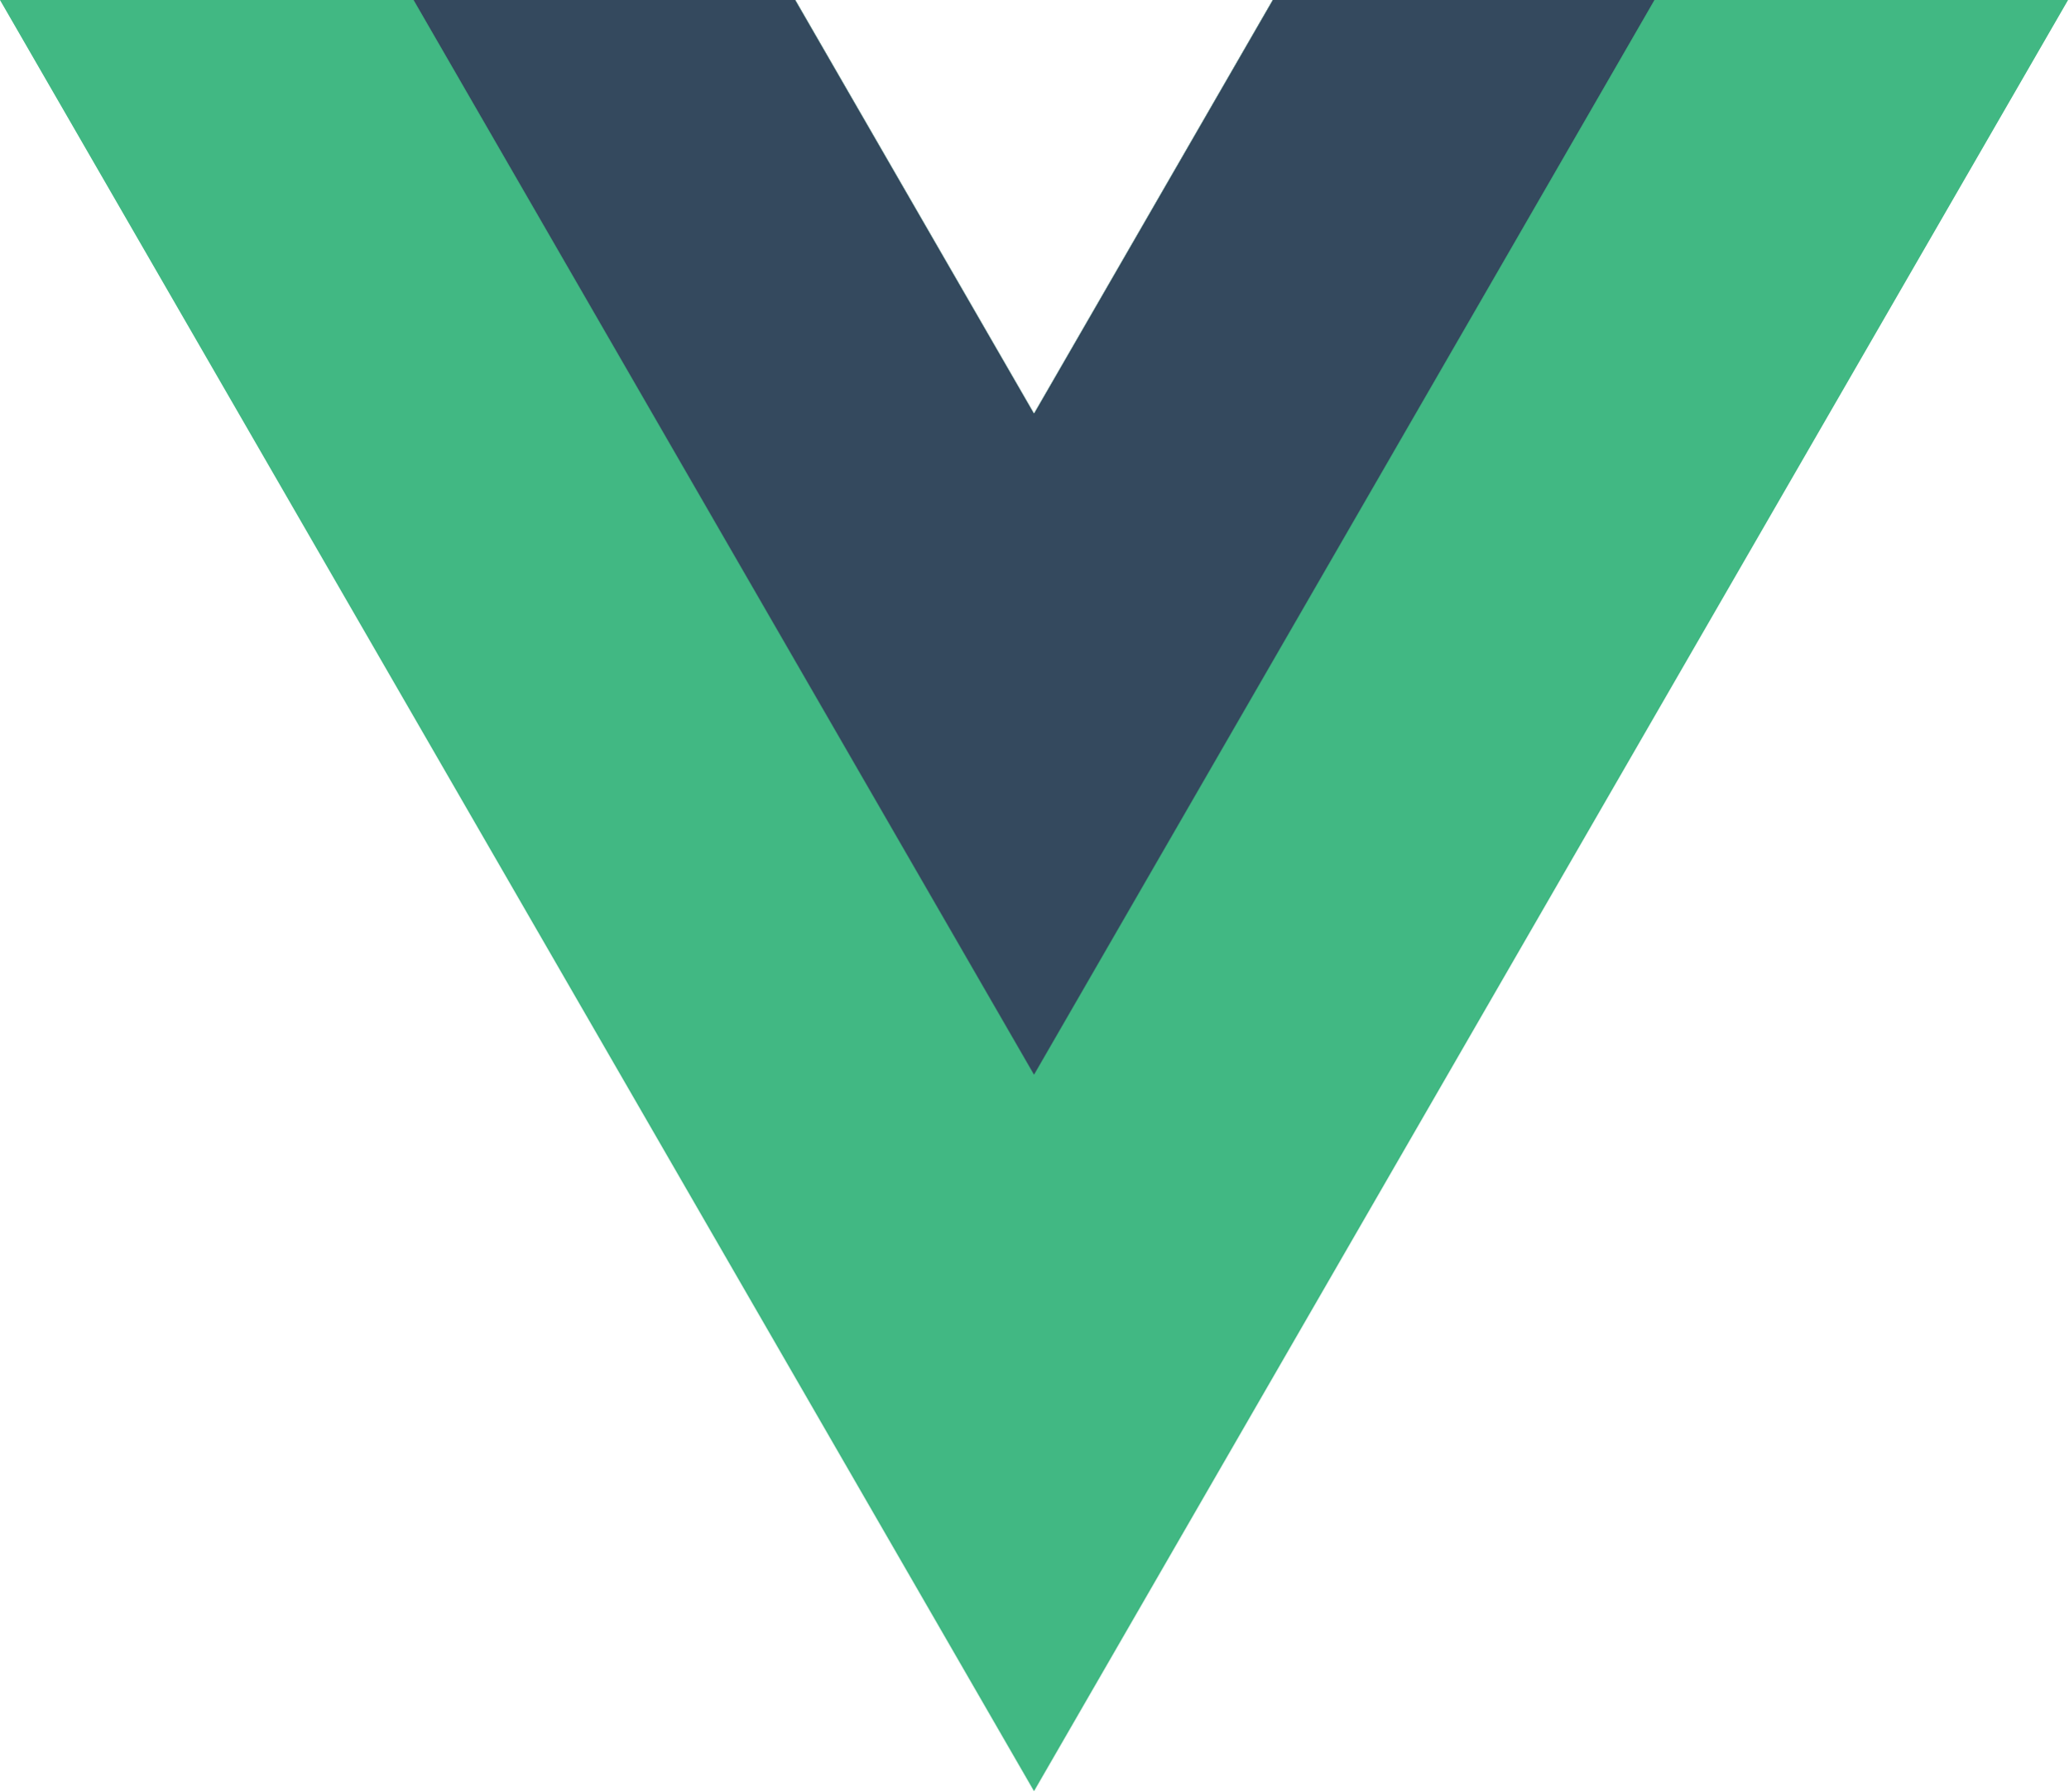
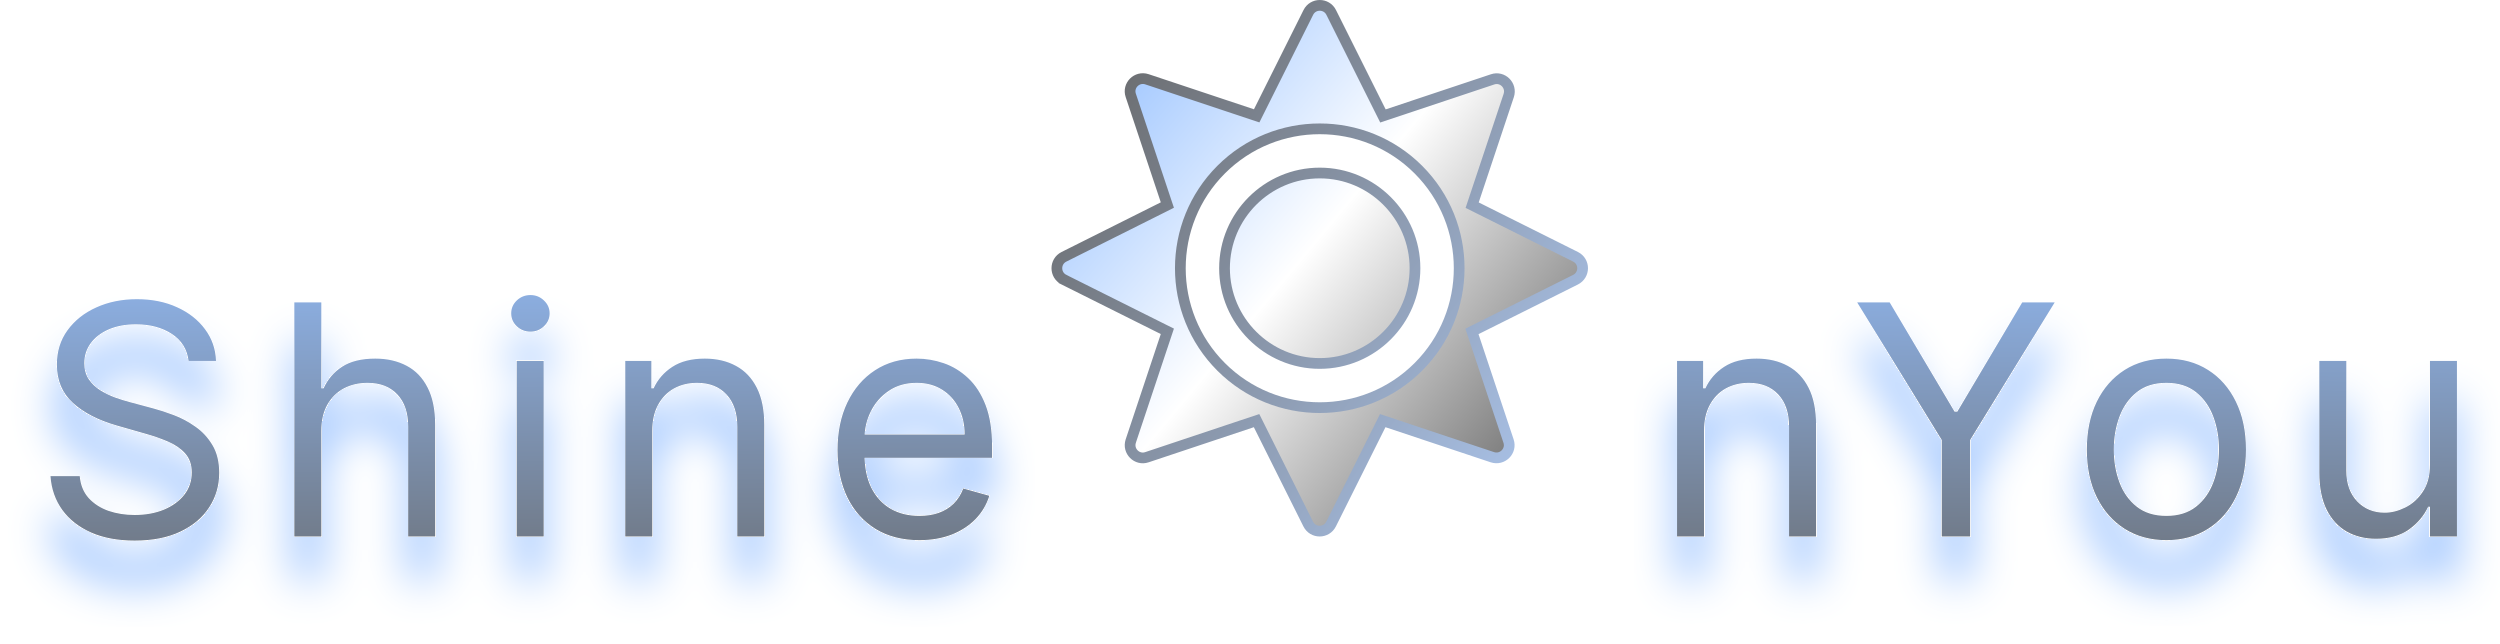
- <svg xmlns="http://www.w3.org/2000/svg" viewBox="0 0 261.76 226.69">
-   <path d="M161.096.001l-30.225 52.351L100.647.001H-.005l130.877 226.688L261.749.001z" fill="#41b883" />
-   <path d="M161.096.001l-30.225 52.351L100.647.001H52.346l78.526 136.01L209.398.001z" fill="#34495e" />
+ <svg xmlns="http://www.w3.org/2000/svg" width="233" height="60" viewBox="0 0 233 60" fill="none">
+   <g filter="url(#filter0_d_45_301)">
+     <path d="M17.574 33.636C17.446 32.557 16.928 31.719 16.018 31.122C15.109 30.526 13.994 30.227 12.673 30.227C11.707 30.227 10.862 30.384 10.138 30.696C9.42 31.009 8.859 31.438 8.455 31.985C8.057 32.532 7.858 33.153 7.858 33.849C7.858 34.432 7.996 34.932 8.273 35.352C8.558 35.764 8.92 36.108 9.36 36.385C9.8 36.655 10.262 36.879 10.745 37.056C11.228 37.227 11.672 37.365 12.077 37.472L14.293 38.068C14.861 38.217 15.493 38.423 16.189 38.686C16.892 38.949 17.563 39.307 18.202 39.762C18.849 40.209 19.381 40.785 19.8 41.488C20.22 42.191 20.429 43.054 20.429 44.077C20.429 45.256 20.12 46.321 19.502 47.273C18.891 48.224 17.996 48.981 16.817 49.542C15.646 50.103 14.222 50.383 12.546 50.383C10.983 50.383 9.63 50.131 8.487 49.627C7.35 49.123 6.455 48.42 5.802 47.518C5.156 46.616 4.79 45.568 4.705 44.375H7.432C7.503 45.199 7.78 45.881 8.263 46.42C8.753 46.953 9.371 47.351 10.117 47.614C10.869 47.869 11.679 47.997 12.546 47.997C13.554 47.997 14.46 47.834 15.262 47.507C16.065 47.173 16.7 46.712 17.169 46.122C17.638 45.526 17.872 44.83 17.872 44.034C17.872 43.31 17.67 42.72 17.265 42.266C16.86 41.811 16.327 41.442 15.667 41.158C15.006 40.874 14.293 40.625 13.526 40.412L10.841 39.645C9.136 39.155 7.787 38.455 6.793 37.546C5.798 36.637 5.301 35.447 5.301 33.977C5.301 32.756 5.631 31.69 6.292 30.781C6.96 29.865 7.854 29.155 8.977 28.651C10.106 28.139 11.367 27.884 12.758 27.884C14.165 27.884 15.415 28.136 16.509 28.64C17.602 29.137 18.469 29.819 19.108 30.685C19.754 31.552 20.095 32.535 20.131 33.636H17.574ZM29.946 40.156V50H27.432V28.182H29.946V36.193H30.159C30.543 35.348 31.118 34.677 31.885 34.18C32.659 33.675 33.689 33.423 34.975 33.423C36.09 33.423 37.066 33.647 37.904 34.094C38.742 34.535 39.392 35.213 39.854 36.129C40.323 37.038 40.557 38.196 40.557 39.602V50H38.043V39.773C38.043 38.473 37.705 37.468 37.031 36.758C36.363 36.041 35.436 35.682 34.25 35.682C33.426 35.682 32.688 35.856 32.034 36.204C31.388 36.552 30.877 37.06 30.5 37.727C30.131 38.395 29.946 39.205 29.946 40.156ZM48.157 50V33.636H50.671V50H48.157ZM49.435 30.909C48.945 30.909 48.522 30.742 48.167 30.408C47.819 30.075 47.645 29.673 47.645 29.204C47.645 28.736 47.819 28.334 48.167 28.001C48.522 27.667 48.945 27.5 49.435 27.5C49.925 27.5 50.344 27.667 50.692 28.001C51.047 28.334 51.225 28.736 51.225 29.204C51.225 29.673 51.047 30.075 50.692 30.408C50.344 30.742 49.925 30.909 49.435 30.909ZM60.79 40.156V50H58.276V33.636H60.705V36.193H60.918C61.301 35.362 61.884 34.695 62.665 34.19C63.446 33.679 64.455 33.423 65.691 33.423C66.799 33.423 67.768 33.651 68.599 34.105C69.43 34.553 70.076 35.234 70.538 36.151C70.999 37.06 71.23 38.21 71.23 39.602V50H68.716V39.773C68.716 38.487 68.382 37.486 67.715 36.769C67.047 36.044 66.131 35.682 64.966 35.682C64.163 35.682 63.446 35.856 62.814 36.204C62.189 36.552 61.696 37.06 61.333 37.727C60.971 38.395 60.79 39.205 60.79 40.156ZM85.685 50.341C84.109 50.341 82.749 49.993 81.605 49.297C80.469 48.594 79.592 47.614 78.974 46.356C78.363 45.092 78.058 43.622 78.058 41.946C78.058 40.27 78.363 38.793 78.974 37.514C79.592 36.229 80.451 35.227 81.552 34.51C82.66 33.785 83.952 33.423 85.43 33.423C86.282 33.423 87.124 33.565 87.954 33.849C88.785 34.133 89.542 34.595 90.224 35.234C90.906 35.867 91.449 36.705 91.854 37.749C92.258 38.793 92.461 40.078 92.461 41.605V42.67H79.847V40.497H89.904C89.904 39.574 89.719 38.75 89.35 38.026C88.988 37.301 88.469 36.729 87.795 36.31C87.127 35.891 86.339 35.682 85.43 35.682C84.428 35.682 83.562 35.93 82.83 36.428C82.106 36.918 81.548 37.557 81.158 38.345C80.767 39.133 80.572 39.979 80.572 40.881V42.33C80.572 43.565 80.785 44.613 81.211 45.472C81.644 46.325 82.244 46.974 83.011 47.422C83.778 47.862 84.67 48.082 85.685 48.082C86.346 48.082 86.942 47.99 87.475 47.805C88.015 47.614 88.48 47.33 88.871 46.953C89.261 46.57 89.563 46.094 89.776 45.526L92.205 46.207C91.95 47.031 91.52 47.756 90.916 48.381C90.312 48.999 89.567 49.481 88.679 49.83C87.791 50.17 86.793 50.341 85.685 50.341Z" fill="url(#paint0_linear_45_301)" />
+   </g>
+   <path d="M137.342 18.709L137.205 19.121L137.593 19.314L146.841 23.933C147.717 24.372 147.728 25.623 146.822 26.076C146.822 26.076 146.822 26.076 146.822 26.076L137.573 30.695L137.185 30.889L137.323 31.301L140.594 41.105L140.595 41.108C140.909 42.03 140.029 42.923 139.087 42.611C139.087 42.611 139.087 42.611 139.087 42.611L129.283 39.34L128.871 39.203L128.677 39.591L124.058 48.839C124.058 48.839 124.058 48.839 124.058 48.839C123.617 49.72 122.366 49.72 121.925 48.839C121.925 48.839 121.925 48.839 121.925 48.839L117.306 39.591L117.112 39.203L116.7 39.34L106.895 42.612L106.892 42.613C105.971 42.926 105.077 42.047 105.389 41.105C105.389 41.105 105.389 41.104 105.389 41.104L108.66 31.291L108.798 30.879L108.409 30.686L99.161 26.067C99.161 26.066 99.161 26.066 99.161 26.066C98.28 25.625 98.28 24.374 99.161 23.933L99.161 23.933L108.41 19.305L108.798 19.11L108.66 18.699L105.389 8.894L105.389 8.894L105.388 8.891C105.074 7.971 105.953 7.077 106.896 7.389C106.896 7.389 106.896 7.389 106.896 7.389L116.71 10.66L117.122 10.797L117.315 10.409L121.935 1.161C121.935 1.161 121.935 1.161 121.935 1.161C122.376 0.28 123.627 0.28 124.068 1.161L128.697 10.419L128.891 10.807L129.302 10.67L139.108 7.398L139.111 7.397C140.031 7.083 140.924 7.962 140.614 8.904C140.614 8.905 140.613 8.905 140.613 8.905L137.342 18.709ZM114.126 25C114.126 20.11 118.111 16.125 123.001 16.125C127.891 16.125 131.877 20.11 131.877 25C131.877 29.89 127.891 33.875 123.001 33.875C118.111 33.875 114.126 29.89 114.126 25ZM113.809 34.191C118.878 39.26 127.125 39.26 132.193 34.191C137.262 29.123 137.262 20.877 132.193 15.809C127.125 10.74 118.878 10.74 113.809 15.809C108.741 20.877 108.741 29.123 113.809 34.191Z" fill="url(#paint1_linear_45_301)" stroke="url(#paint2_linear_45_301)" />
+   <g filter="url(#filter1_d_45_301)">
+     <path d="M158.815 40.156V50H156.301V33.636H158.73V36.193H158.943C159.327 35.362 159.909 34.695 160.69 34.19C161.472 33.679 162.48 33.423 163.716 33.423C164.824 33.423 165.793 33.651 166.624 34.105C167.455 34.553 168.102 35.234 168.563 36.151C169.025 37.06 169.256 38.21 169.256 39.602V50H166.741V39.773C166.741 38.487 166.408 37.486 165.74 36.769C165.072 36.044 164.156 35.682 162.991 35.682C162.189 35.682 161.472 35.856 160.839 36.204C160.214 36.552 159.721 37.06 159.359 37.727C158.996 38.395 158.815 39.205 158.815 40.156ZM173.089 28.182H176.115L182.166 38.367H182.422L188.473 28.182H191.498L183.615 41.008V50H180.973V41.008L173.089 28.182ZM201.908 50.341C200.431 50.341 199.134 49.989 198.019 49.286C196.911 48.583 196.045 47.599 195.42 46.335C194.802 45.071 194.493 43.594 194.493 41.903C194.493 40.199 194.802 38.711 195.42 37.44C196.045 36.168 196.911 35.181 198.019 34.478C199.134 33.775 200.431 33.423 201.908 33.423C203.385 33.423 204.678 33.775 205.786 34.478C206.901 35.181 207.767 36.168 208.385 37.44C209.01 38.711 209.323 40.199 209.323 41.903C209.323 43.594 209.01 45.071 208.385 46.335C207.767 47.599 206.901 48.583 205.786 49.286C204.678 49.989 203.385 50.341 201.908 50.341ZM201.908 48.082C203.03 48.082 203.953 47.795 204.678 47.219C205.402 46.644 205.938 45.888 206.286 44.95C206.634 44.013 206.808 42.997 206.808 41.903C206.808 40.81 206.634 39.791 206.286 38.846C205.938 37.901 205.402 37.138 204.678 36.555C203.953 35.973 203.03 35.682 201.908 35.682C200.786 35.682 199.862 35.973 199.138 36.555C198.414 37.138 197.877 37.901 197.529 38.846C197.181 39.791 197.007 40.81 197.007 41.903C197.007 42.997 197.181 44.013 197.529 44.95C197.877 45.888 198.414 46.644 199.138 47.219C199.862 47.795 200.786 48.082 201.908 48.082ZM226.473 43.31V33.636H228.987V50H226.473V47.23H226.303C225.919 48.061 225.322 48.768 224.513 49.35C223.703 49.925 222.68 50.213 221.445 50.213C220.422 50.213 219.513 49.989 218.717 49.542C217.922 49.087 217.297 48.406 216.842 47.496C216.388 46.58 216.161 45.426 216.161 44.034V33.636H218.675V43.864C218.675 45.057 219.009 46.008 219.676 46.719C220.351 47.429 221.21 47.784 222.254 47.784C222.879 47.784 223.515 47.624 224.161 47.305C224.815 46.985 225.362 46.495 225.802 45.834C226.249 45.174 226.473 44.332 226.473 43.31Z" fill="url(#paint3_linear_45_301)" />
+   </g>
+   <defs>
+     <filter id="filter0_d_45_301" x="0.705" y="27.5" width="95.756" height="30.884" filterUnits="userSpaceOnUse" color-interpolation-filters="sRGB">
+       <feFlood flood-opacity="0" result="BackgroundImageFix" />
+       <feColorMatrix in="SourceAlpha" type="matrix" values="0 0 0 0 0 0 0 0 0 0 0 0 0 0 0 0 0 0 127 0" result="hardAlpha" />
+       <feOffset dy="4" />
+       <feGaussianBlur stdDeviation="2" />
+       <feComposite in2="hardAlpha" operator="out" />
+       <feColorMatrix type="matrix" values="0 0 0 0 0.586 0 0 0 0 0.751 0 0 0 0 1 0 0 0 1 0" />
+       <feBlend mode="normal" in2="BackgroundImageFix" result="effect1_dropShadow_45_301" />
+       <feBlend mode="normal" in="SourceGraphic" in2="effect1_dropShadow_45_301" result="shape" />
+     </filter>
+     <filter id="filter1_d_45_301" x="152.301" y="28.182" width="80.686" height="30.159" filterUnits="userSpaceOnUse" color-interpolation-filters="sRGB">
+       <feFlood flood-opacity="0" result="BackgroundImageFix" />
+       <feColorMatrix in="SourceAlpha" type="matrix" values="0 0 0 0 0 0 0 0 0 0 0 0 0 0 0 0 0 0 127 0" result="hardAlpha" />
+       <feOffset dy="4" />
+       <feGaussianBlur stdDeviation="2" />
+       <feComposite in2="hardAlpha" operator="out" />
+       <feColorMatrix type="matrix" values="0 0 0 0 0.586 0 0 0 0 0.751 0 0 0 0 1 0 0 0 1 0" />
+       <feBlend mode="normal" in2="BackgroundImageFix" result="effect1_dropShadow_45_301" />
+       <feBlend mode="normal" in="SourceGraphic" in2="effect1_dropShadow_45_301" result="shape" />
+     </filter>
+     <linearGradient id="paint0_linear_45_301" x1="51.356" y1="19" x2="51.644" y2="60" gradientUnits="userSpaceOnUse">
+       <stop stop-color="#95C0FF" />
+       <stop offset="1" stop-color="#666666" />
+     </linearGradient>
+     <linearGradient id="paint1_linear_45_301" x1="105.36" y1="1.12364e-06" x2="148" y2="35.368" gradientUnits="userSpaceOnUse">
+       <stop stop-color="#95C0FF" />
+       <stop offset="0.5" stop-color="white" />
+       <stop offset="1" stop-color="#797979" />
+     </linearGradient>
+     <linearGradient id="paint2_linear_45_301" x1="148" y1="43.492" x2="98" y2="6.508" gradientUnits="userSpaceOnUse">
+       <stop stop-color="#ADC7EF" />
+       <stop offset="1" stop-color="#666666" />
+     </linearGradient>
+     <linearGradient id="paint3_linear_45_301" x1="193.32" y1="19" x2="192.68" y2="60" gradientUnits="userSpaceOnUse">
+       <stop stop-color="#95C0FF" />
+       <stop offset="1" stop-color="#666666" />
+     </linearGradient>
+   </defs>
</svg>
